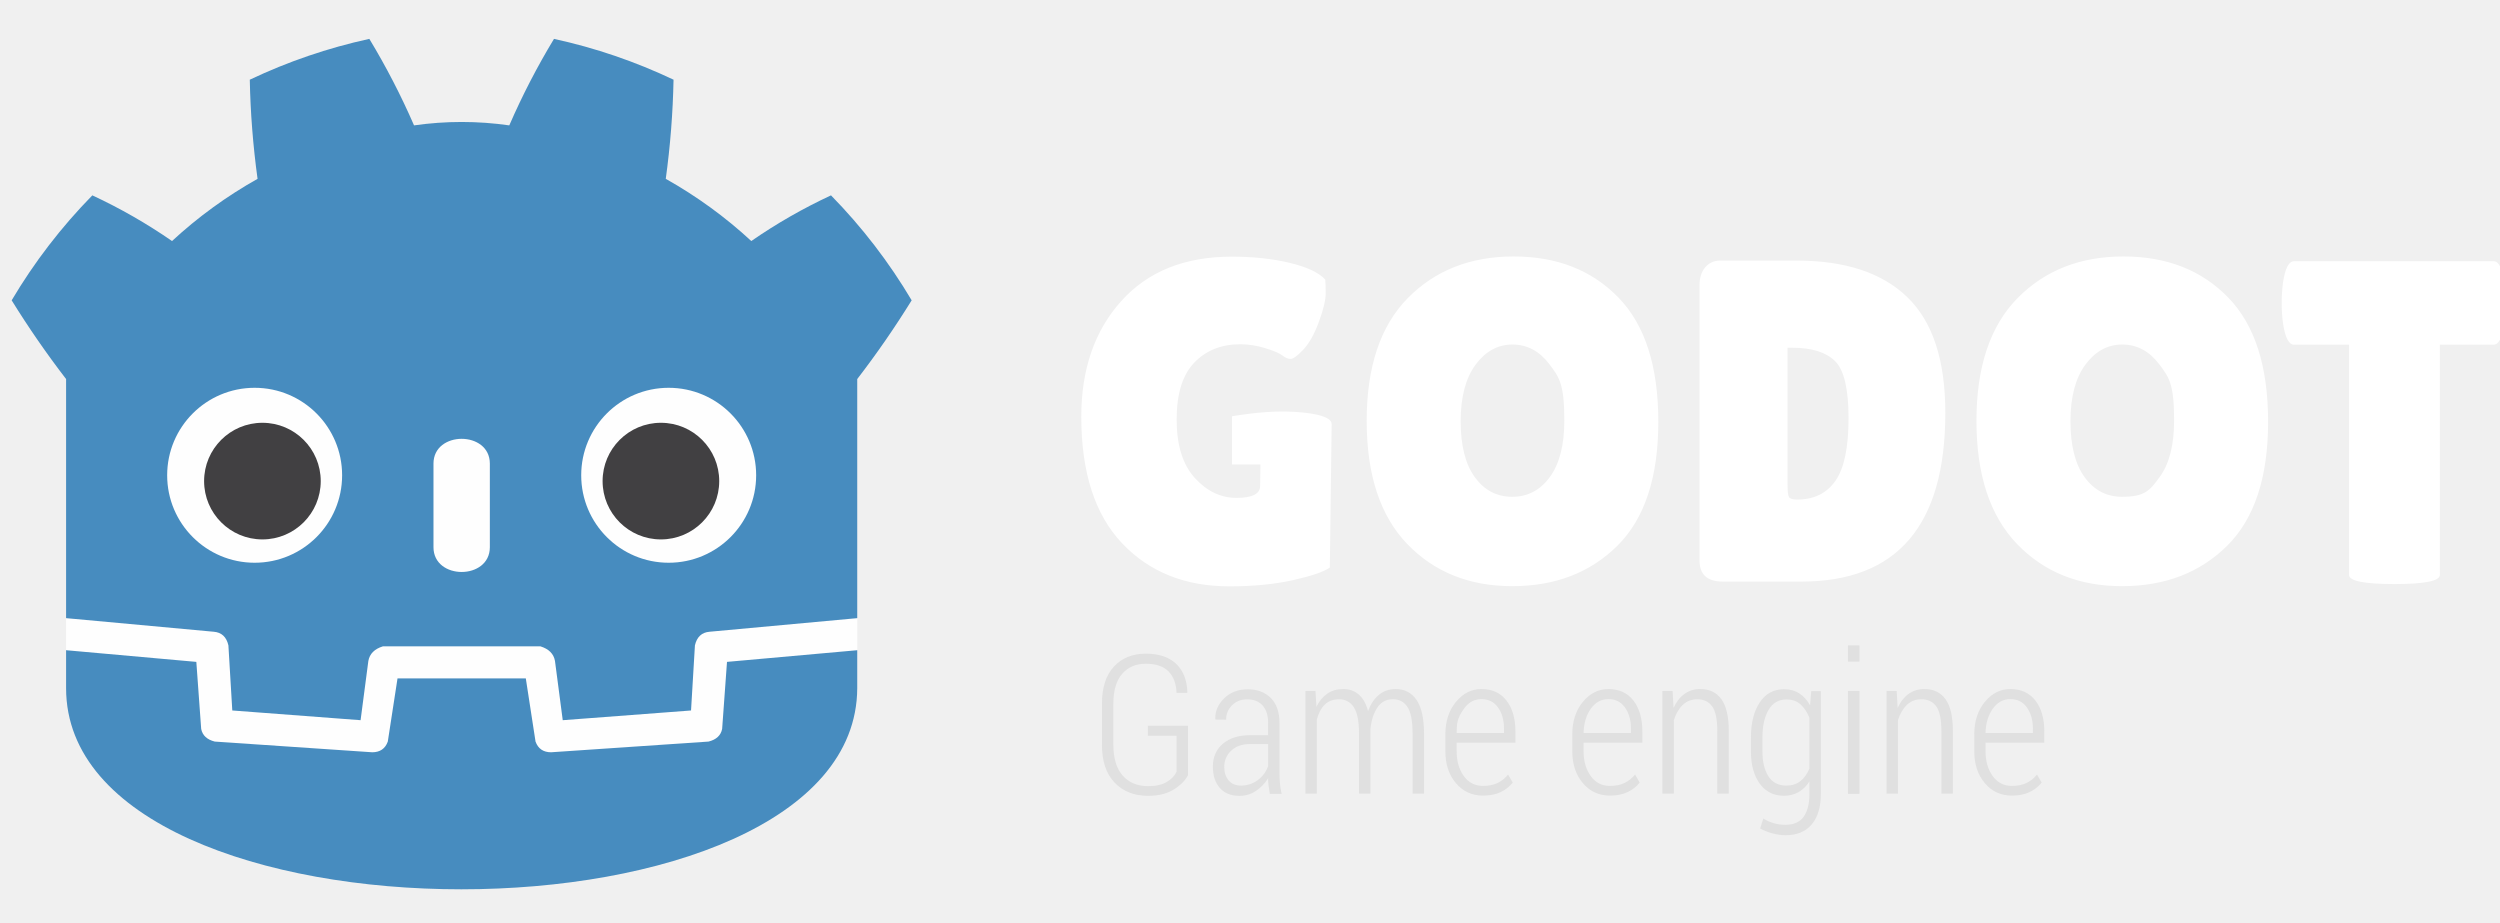
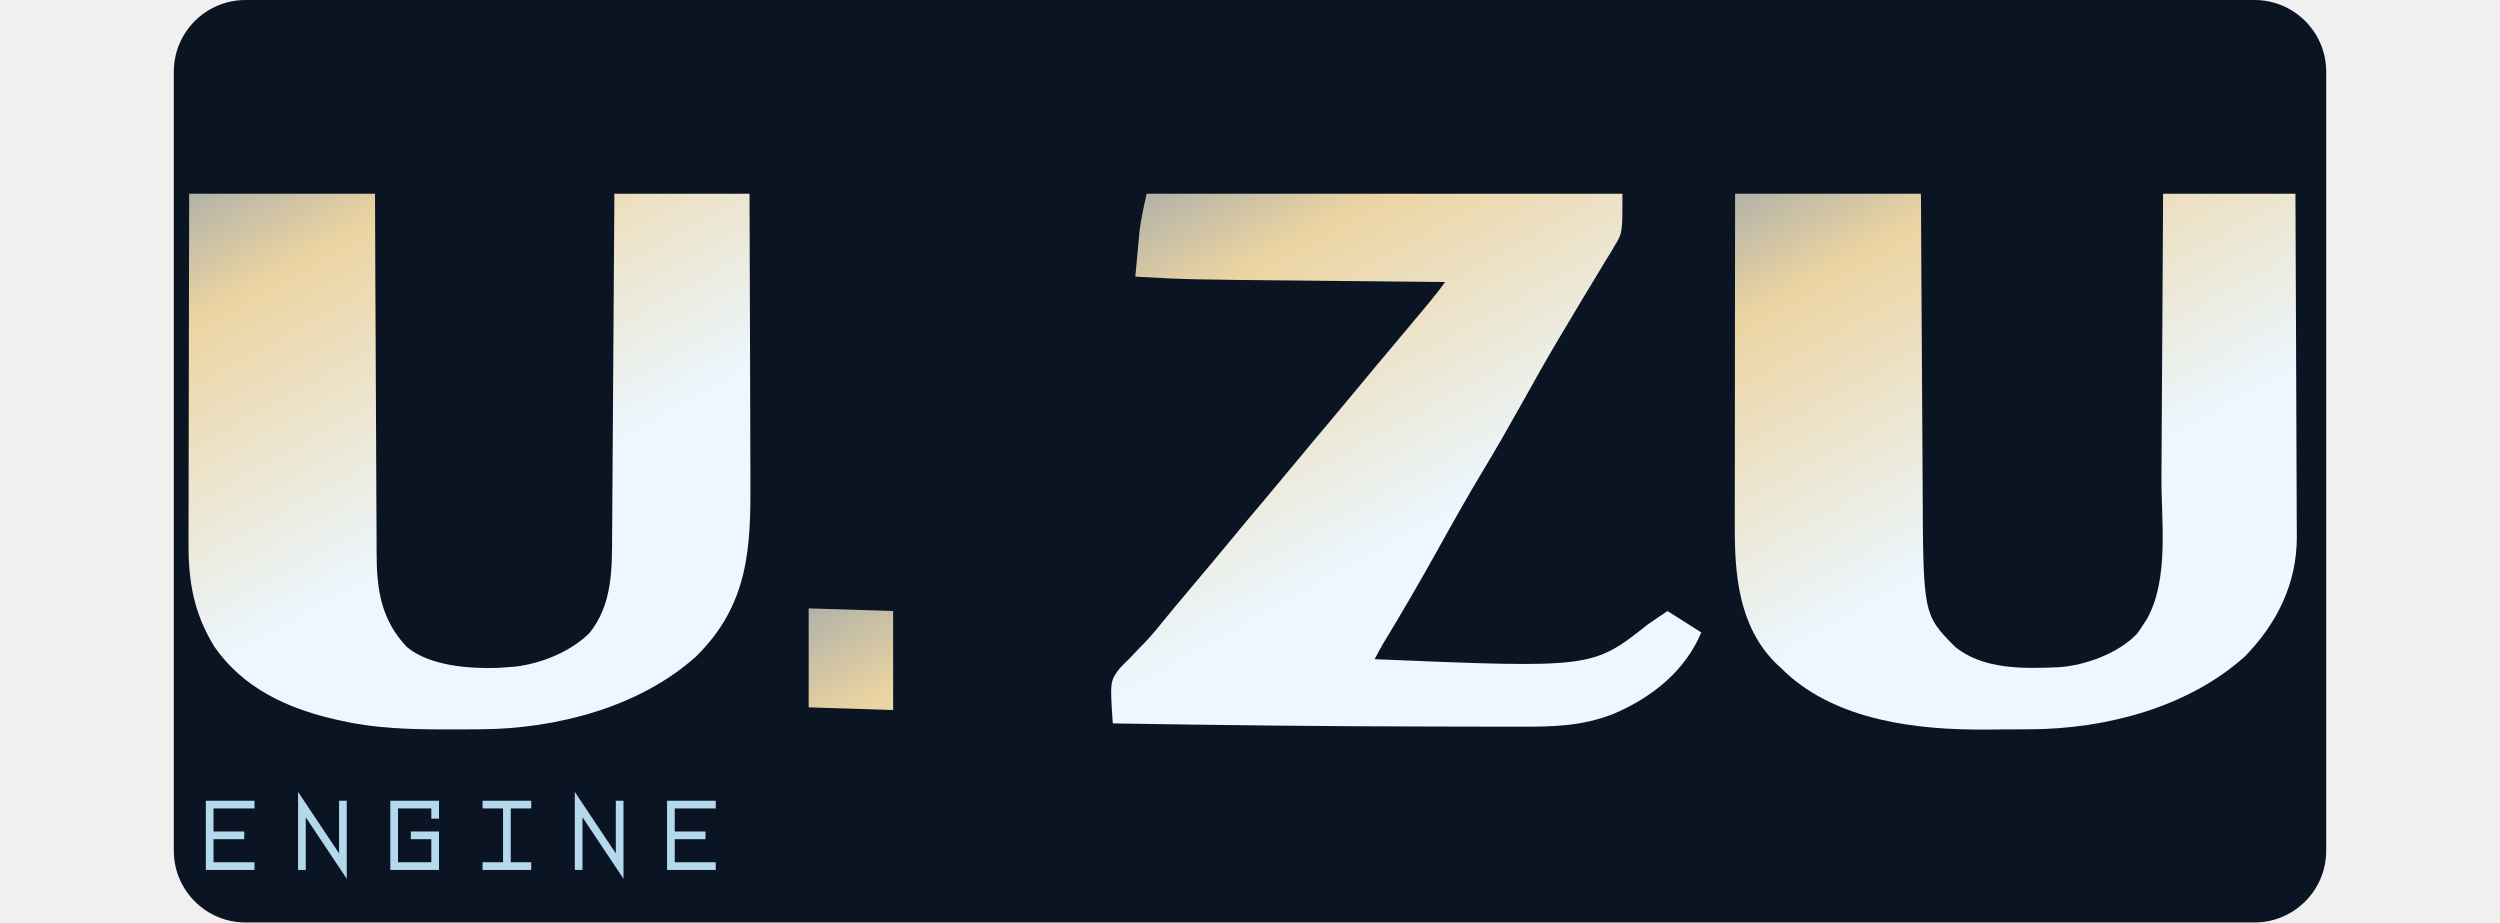
- <svg xmlns="http://www.w3.org/2000/svg" width="187" height="69">
-   <path fill="#fff" d="M96.116 30.781c-1.847-.029-3.96.356-3.96.356v3.605h2.125l-.024 1.606q0 .893-1.767.894-1.767-.001-3.12-1.493-1.358-1.495-1.356-4.372 0-2.884 1.32-4.255 1.32-1.372 3.448-1.372a6.3 6.3 0 0 1 1.852.292q.96.291 1.287.546c.217.176.422.258.618.258q.29.002.94-.685.654-.687 1.169-2.074c.342-.929.514-1.64.514-2.145 0-.501-.011-.847-.034-1.029q-.72-.788-2.66-1.252-1.936-.464-4.338-.463-5.282 0-8.265 3.327-2.986 3.328-2.985 8.644 0 6.244 3.051 9.467 3.055 3.224 8.028 3.223 2.674 0 4.75-.463 2.075-.462 2.762-.943l.137-10.734c0-.623-1.646-.906-3.492-.938m17.018-5.01q-1.645 0-2.762 1.509-1.114 1.509-1.114 4.234 0 2.73 1.064 4.186 1.063 1.46 2.795 1.46t2.812-1.478q1.081-1.473 1.082-4.218c.001-2.745-.373-3.237-1.116-4.22q-1.114-1.473-2.761-1.473m-.017 18.074q-4.819 0-7.856-3.153-3.033-3.156-3.033-9.21 0-6.056 3.068-9.178 3.07-3.12 7.924-3.12 4.854-.002 7.837 3.072c1.991 2.045 2.985 5.146 2.985 9.294q0 6.224-3.053 9.263-3.053 3.032-7.872 3.032M133.71 26.01v10.26q0 .717.104.907.103.189.616.189 1.888 0 2.865-1.408.978-1.404.976-4.68-.001-3.278-1.01-4.27-1.013-.996-3.208-.998zm-6.585 15.917V21.348q-.001-.858.43-1.359.427-.496 1.114-.497h5.728q5.454.001 8.281 2.747 2.832 2.742 2.832 8.642 0 12.622-10.772 12.622h-5.864q-1.749.001-1.75-1.577m31.623-16.155q-1.648 0-2.763 1.509-1.113 1.509-1.113 4.234 0 2.73 1.063 4.186 1.062 1.46 2.795 1.46c1.733 0 2.093-.492 2.813-1.478q1.08-1.473 1.081-4.218c.001-2.745-.372-3.237-1.115-4.22q-1.114-1.473-2.761-1.473m-.018 18.074q-4.819 0-7.854-3.153-3.036-3.156-3.036-9.21 0-6.056 3.069-9.178 3.07-3.12 7.925-3.12 4.853-.002 7.837 3.072c1.99 2.045 2.984 5.146 2.984 9.294q0 6.224-3.053 9.263-3.053 3.032-7.872 3.032m23.773-.842c0 .454-1.13.685-3.395.685q-3.396-.001-3.397-.685v-17.22h-4.115q-.584.001-.823-1.58a11 11 0 0 1-.101-1.542q-.001-.787.1-1.543c.16-1.05.435-1.58.824-1.58h14.92q.584.002.825 1.58a11.6 11.6 0 0 1 0 3.086q-.242 1.58-.824 1.579h-4.014z" />
-   <path fill="#e0e0e0" d="M88.866 57.973q-.284.585-1.048 1.069-.764.486-1.942.486-1.554.002-2.503-.987-.946-.983-.947-2.833v-3.073q0-1.808.895-2.776c.596-.64 1.395-.966 2.392-.966q1.462.002 2.265.764.8.765.837 2.128l-.013.04h-.796q-.041-1.042-.61-1.612-.568-.565-1.683-.566-1.128 0-1.782.765-.652.762-.651 2.215v3.091q0 1.507.702 2.3.701.785 1.894.785.873.001 1.398-.313.526-.312.732-.763v-2.692h-2.144v-.748h3.004zm3.95.789q.708.001 1.26-.406.55-.41.777-1.04v-1.661H93.49q-.87 0-1.393.493a1.6 1.6 0 0 0-.522 1.22q0 .616.327 1.006.327.389.915.388m2.165.62a20 20 0 0 1-.097-.652 4 4 0 0 1-.03-.518 3 3 0 0 1-.906.945q-.555.374-1.238.373-.952 0-1.47-.591-.517-.594-.518-1.603 0-1.07.751-1.707.753-.636 2.038-.636h1.342v-.943q-.001-.815-.41-1.28-.415-.457-1.152-.459-.687 0-1.133.441a1.46 1.46 0 0 0-.442 1.078l-.797-.007-.014-.042q-.033-.865.659-1.544.69-.678 1.77-.677 1.064 0 1.719.646.65.653.651 1.86v3.767q0 .412.037.795a5 5 0 0 0 .127.753zm3.415-7.698.072 1.191a2.46 2.46 0 0 1 .808-.989q.505-.345 1.186-.345.697 0 1.17.408.475.408.697 1.237.284-.766.805-1.207.524-.438 1.259-.438 1.01 0 1.566.818.557.819.557 2.518v4.485h-.857v-4.5q-.001-1.413-.384-1.987-.383-.573-1.093-.574-.745-.002-1.165.637-.417.639-.511 1.605v4.82h-.853v-4.497q0-1.381-.393-1.97a1.25 1.25 0 0 0-1.096-.59q-.674.001-1.083.409t-.585 1.119v5.528h-.853v-7.679zm12.414.61q-.801 0-1.317.73c-.516.73-.522 1.089-.536 1.805h3.542v-.328q0-.952-.446-1.58-.449-.628-1.243-.627m.12 7.218q-1.24 0-2.03-.933-.787-.931-.787-2.382V54.92q0-1.454.79-2.42.792-.96 1.907-.959 1.206 0 1.872.858.67.86.67 2.31v.842h-4.395v.639q0 1.115.532 1.856.534.741 1.442.74.631 0 1.09-.22a2.25 2.25 0 0 0 .783-.632l.349.604a2.5 2.5 0 0 1-.9.708q-.548.264-1.322.265m9.375-7.218q-.804 0-1.32.73-.512.73-.535 1.805h3.543V54.5q0-.952-.447-1.58-.446-.629-1.241-.627m.12 7.218q-1.243 0-2.03-.933-.79-.932-.79-2.382V54.92q.001-1.454.79-2.42.794-.96 1.91-.959 1.205 0 1.872.858.668.86.668 2.31v.842h-4.395v.639q0 1.115.535 1.856.53.741 1.44.74.632 0 1.088-.22a2.3 2.3 0 0 0 .787-.632l.347.604a2.5 2.5 0 0 1-.9.708q-.548.264-1.322.265m4.684-7.828.07 1.269q.306-.677.814-1.044a1.97 1.97 0 0 1 1.19-.368q1.028 0 1.576.763.552.764.551 2.374v4.684h-.858v-4.677q0-1.314-.384-1.845-.382-.534-1.113-.533-.655-.001-1.095.43-.441.426-.66 1.144v5.481h-.852v-7.678zm6.72 4.523q0 1.17.447 1.86.445.697 1.348.696.617.001 1.044-.335.424-.338.673-.935V53.69q-.24-.614-.655-.994-.415-.376-1.047-.377-.902 0-1.355.786-.456.79-.455 2.053zm-.86-1.05q0-1.631.66-2.62.659-.984 1.825-.984c.43 0 .81.105 1.132.316.324.207.592.51.807.895l.083-1.068h.723v7.686q0 1.475-.686 2.286c-.46.537-1.111.81-1.953.81q-.454-.001-.976-.14a4 4 0 0 1-.927-.365l.236-.748a2.9 2.9 0 0 0 .774.347 3 3 0 0 0 .879.124q.916 0 1.355-.587.44-.592.44-1.727v-.93a2.3 2.3 0 0 1-.802.795 2.15 2.15 0 0 1-1.1.276q-1.157 0-1.813-.906-.657-.905-.658-2.41zm8.12 4.226h-.862v-7.7h.862zm0-9.892h-.862v-1.213h.862zm2.782 2.193.07 1.269q.307-.677.813-1.044a2 2 0 0 1 1.19-.368q1.03 0 1.58.763.55.764.549 2.374v4.684h-.858v-4.677q0-1.314-.384-1.845-.383-.534-1.114-.533-.654-.001-1.093.43-.441.426-.66 1.144v5.481h-.853v-7.678zm8.499.61q-.804 0-1.317.73-.514.73-.537 1.805h3.543V54.5q0-.952-.446-1.58-.447-.629-1.243-.627m.122 7.218q-1.245 0-2.03-.933-.789-.932-.788-2.382V54.92q0-1.454.79-2.42.792-.96 1.906-.959 1.207 0 1.875.858.666.86.667 2.31v.842h-4.396v.639q.002 1.115.534 1.856.531.741 1.442.74.63 0 1.087-.22a2.25 2.25 0 0 0 .787-.632l.348.604a2.5 2.5 0 0 1-.9.708q-.548.264-1.322.265" />
-   <g fill="#fefefe" transform="translate(-2.69 -2.69)scale(.0727)">
-     <path d="M105 673v33q407 354 814 0v-33z" />
-     <path fill="#478cbf" d="m105 673 152 14q12 1 15 14l4 67 132 10 8-61q2-11 15-15h162q13 4 15 15l8 61 132-10 4-67q3-13 15-14l152-14V427q30-39 56-81-35-59-83-108-43 20-82 47-40-37-88-64 7-51 8-102-59-28-123-42-26 43-46 89-49-7-98 0-20-46-46-89-64 14-123 42 1 51 8 102-48 27-88 64-39-27-82-47-48 49-83 108 26 42 56 81zm0 33v39c0 276 813 276 814 0v-39l-134 12-5 69q-2 10-14 13l-162 11q-12 0-16-11l-10-65H446l-10 65q-4 11-16 11l-162-11q-12-3-14-13l-5-69z" />
-     <path d="M483 600c0 34 58 34 58 0v-86c0-34-58-34-58 0z" />
-     <circle cx="725" cy="526" r="90" />
-     <circle cx="299" cy="526" r="90" />
+ <svg xmlns="http://www.w3.org/2000/svg" width="187" height="69" viewBox="180 0 420 180" fill="none">
+   <rect x="180" y="0" width="420" height="180" rx="14" fill="#0a1423" />
+   <defs>
+     <linearGradient id="metal" x1="0" y1="0" x2="100" y2="180" gradientUnits="userSpaceOnUse">
+       <stop stop-color="#b4d9ed" />
+       <stop offset=".3" stop-color="#fff6df" />
+       <stop offset=".52" stop-color="#8b9cab" />
+       <stop offset=".7" stop-color="#ecd4a2" />
+       <stop offset="1" stop-color="#ecf7ff" />
+     </linearGradient>
+     <linearGradient id="wordmark-metal" x1="0" y1="0" x2="100" y2="180" gradientUnits="userSpaceOnUse" gradientTransform="matrix(1.819951 0 0 1.915709 -333.0511 -72.41379)">
+       <stop stop-color="#b4d9ed" />
+       <stop offset=".3" stop-color="#fff6df" />
+       <stop offset=".52" stop-color="#8b9cab" />
+       <stop offset=".7" stop-color="#ecd4a2" />
+       <stop offset="1" stop-color="#ecf7ff" />
+     </linearGradient>
+   </defs>
+   <g transform="translate(183 37.8) scale(0.5494652 0.522)">
+     <path d="M0 0 C21.78 0 43.56 0 66 0 C66.037 10.472 66.075 20.945 66.113 31.734 C66.144 38.379 66.175 45.023 66.209 51.668 C66.263 62.208 66.315 72.749 66.346 83.29 C66.369 90.967 66.403 98.645 66.449 106.323 C66.473 110.385 66.491 114.446 66.498 118.507 C66.504 122.339 66.524 126.17 66.554 130.002 C66.563 131.4 66.567 132.797 66.565 134.195 C66.553 147.693 68.068 159.261 77.383 169.523 C85.492 176.528 99.582 177.626 109.77 177.246 C110.836 177.165 111.902 177.084 113 177 C113.932 176.929 114.864 176.858 115.824 176.785 C125.247 175.561 135.48 171.181 142.125 164.25 C150.432 153.426 150.147 140.129 150.205 127.148 C150.215 125.758 150.225 124.368 150.235 122.977 C150.262 119.224 150.283 115.47 150.303 111.717 C150.325 107.786 150.353 103.856 150.379 99.926 C150.429 92.492 150.474 85.058 150.517 77.625 C150.567 69.158 150.622 60.691 150.677 52.225 C150.791 34.816 150.897 17.408 151 0 C166.84 0 182.68 0 199 0 C199.068 17.082 199.123 34.164 199.155 51.246 C199.171 59.179 199.192 67.112 199.226 75.045 C199.256 81.966 199.276 88.886 199.282 95.807 C199.286 99.466 199.295 103.124 199.317 106.783 C199.465 132.357 198.767 153.52 180 173 C160.016 191.867 130.504 200.039 103.512 200.203 C103.123 200.207 103.123 200.207 101.157 200.224 C98.667 200.242 96.178 200.248 93.688 200.25 C92.837 200.251 91.986 200.251 91.11 200.252 C78.533 200.236 66.291 199.931 54 197 C53.631 196.914 53.631 196.914 51.761 196.48 C34.546 192.334 19.143 184.653 9.062 169.5 C1.656 156.919 -0.307 145.101 -0.227 130.668 C-0.226 129.238 -0.227 127.808 -0.228 126.378 C-0.229 122.521 -0.217 118.665 -0.203 114.808 C-0.19 110.768 -0.189 106.728 -0.187 102.688 C-0.181 95.049 -0.164 87.41 -0.144 79.771 C-0.117 69.441 -0.107 59.111 -0.095 48.78 C-0.076 32.52 -0.036 16.26 0 0 Z " fill="url(#wordmark-metal)" transform="translate(0,0)" />
+     <path d="M0 0 C21.78 0 43.56 0 66 0 C66.049 9.609 66.098 19.217 66.148 29.117 C66.184 35.233 66.22 41.349 66.258 47.465 C66.318 57.155 66.376 66.846 66.422 76.537 C66.455 83.597 66.495 90.658 66.543 97.718 C66.568 101.449 66.59 105.179 66.603 108.91 C66.788 157.253 66.788 157.253 78.023 169.277 C87.986 177.961 102.573 177.572 115 177 C124.556 176.283 136.029 171.807 142.625 164.625 C143.898 162.844 143.898 162.844 145 161 C145.384 160.392 145.768 159.783 146.164 159.156 C154.223 144.081 151.343 122.616 151.405 106.016 C151.421 102.278 151.447 98.539 151.473 94.801 C151.519 87.751 151.556 80.7 151.589 73.649 C151.628 65.61 151.677 57.571 151.727 49.532 C151.83 33.022 151.918 16.511 152 0 C167.51 0 183.02 0 199 0 C199.091 17.899 199.164 35.797 199.207 53.696 C199.228 62.008 199.256 70.32 199.302 78.632 C199.342 85.882 199.367 93.131 199.376 100.381 C199.382 104.215 199.394 108.049 199.423 111.883 C199.45 115.502 199.458 119.121 199.452 122.74 C199.454 124.68 199.475 126.621 199.498 128.561 C199.418 145.667 192.598 160.549 181 173 C161.012 191.908 131.906 200.059 104.918 200.203 C104.491 200.206 104.491 200.206 102.331 200.22 C100.528 200.23 98.726 200.236 96.923 200.24 C94.233 200.25 91.544 200.281 88.854 200.312 C64.324 200.463 36.606 196.931 18.18 179.211 C17.46 178.481 16.741 177.752 16 177 C15.425 176.435 14.85 175.871 14.258 175.289 C1.286 161.511 -0.165 142.333 -0.114 124.424 C-0.113 123.063 -0.113 121.702 -0.114 120.342 C-0.114 116.669 -0.108 112.996 -0.101 109.323 C-0.095 105.476 -0.095 101.63 -0.093 97.784 C-0.09 90.509 -0.082 83.235 -0.072 75.961 C-0.059 66.125 -0.053 56.289 -0.048 46.452 C-0.038 30.968 -0.018 15.484 0 0 Z " fill="url(#wordmark-metal)" transform="translate(549,0)" />
+     <path d="M0 0 C55.77 0 111.54 0 169 0 C169 14.624 169 14.624 166.395 19.148 C166.112 19.655 166.112 19.655 164.684 22.216 C164.375 22.737 164.375 22.737 162.812 25.375 C162.177 26.5 161.541 27.625 160.886 28.784 C158.948 32.204 156.976 35.602 155 39 C153.386 41.83 151.781 44.666 150.178 47.502 C149.135 49.348 148.088 51.191 147.038 53.033 C142.179 61.583 137.57 70.257 132.969 78.948 C128.618 87.161 124.182 95.309 119.562 103.375 C113.961 113.16 108.67 123.092 103.412 133.064 C97.21 144.818 90.789 156.427 84.151 167.942 C83.037 169.934 82.003 171.95 81 174 C158.349 177.39 158.349 177.39 178 161 C179.325 160.03 180.658 159.071 182 158.125 C182.99 157.424 183.98 156.722 185 156 C188.96 158.64 192.92 161.28 197 164 C191.279 178.303 179.688 188.224 165.812 194.438 C154.526 199.137 143.956 199.283 131.965 199.23 C130.155 199.23 128.344 199.23 126.534 199.23 C121.675 199.229 116.816 199.215 111.956 199.197 C108.938 199.188 105.919 199.182 102.9 199.177 C64.595 199.121 26.298 198.683 -12 198 C-13.001 182.256 -13.001 182.256 -9.543 177.43 C-8.463 176.21 -7.342 175.025 -6.188 173.875 C-4.983 172.542 -3.78 171.207 -2.578 169.871 C-2.276 169.547 -2.276 169.547 -0.744 167.91 C1.867 165.051 4.209 162.008 6.562 158.938 C7.458 157.789 8.355 156.642 9.254 155.496 C9.701 154.925 10.149 154.354 10.61 153.765 C13.054 150.661 15.528 147.581 18 144.5 C21.86 139.687 25.696 134.857 29.5 130 C33.804 124.506 38.153 119.05 42.52 113.605 C45.871 109.423 49.195 105.219 52.5 101 C56.804 95.506 61.153 90.05 65.52 84.605 C68.871 80.423 72.195 76.219 75.5 72 C79.304 67.143 83.14 62.313 87 57.5 C91.062 52.433 95.107 47.352 99.125 42.25 C99.586 41.665 100.048 41.081 100.523 40.479 C102.445 38.033 104.273 35.59 106 33 C104.961 32.99 103.922 32.979 102.852 32.969 C92.955 32.87 83.058 32.767 73.162 32.661 C68.076 32.606 62.991 32.553 57.906 32.503 C14.656 32.076 14.656 32.076 -4 31 C-3.784 28.557 -3.567 26.114 -3.35 23.671 C-3.185 21.807 -3.024 19.943 -2.864 18.079 C-2.788 17.251 -2.711 16.423 -2.633 15.57 C-2.559 14.743 -2.486 13.915 -2.411 13.063 C-1.822 8.674 -0.868 4.342 0 0 Z " fill="url(#wordmark-metal)" transform="translate(340,0)" />
+     <path d="M0 0 C9.9 0.33 19.8 0.66 30 1 C30 13.21 30 25.42 30 38 C25.05 37.835 25.05 37.835 0 37 C0 24.79 0 12.58 0 0 Z " fill="url(#wordmark-metal)" transform="translate(220,155)" />
  </g>
-   <g fill="#414042" transform="translate(-2.69 -2.69)scale(.0727)">
-     <circle cx="307" cy="532" r="60" />
-     <circle cx="717" cy="532" r="60" />
+   <g transform="translate(187 157) scale(1)" stroke="#b4d9ed" stroke-width="1.5" stroke-linecap="square" fill="none">
+     <path d="M8 0H0V12H8M0 6H6" transform="translate(0 0)" />
+     <path d="M0 12V0L8 12V0" transform="translate(18 0)" />
+     <path d="M8 2V0H0V12H8V6H4" transform="translate(36 0)" />
+     <path d="M0 0H8M4 0V12M0 12H8" transform="translate(54 0)" />
+     <path d="M0 12V0L8 12V0" transform="translate(72 0)" />
+     <path d="M8 0H0V12H8M0 6H6" transform="translate(90 0)" />
  </g>
</svg>
